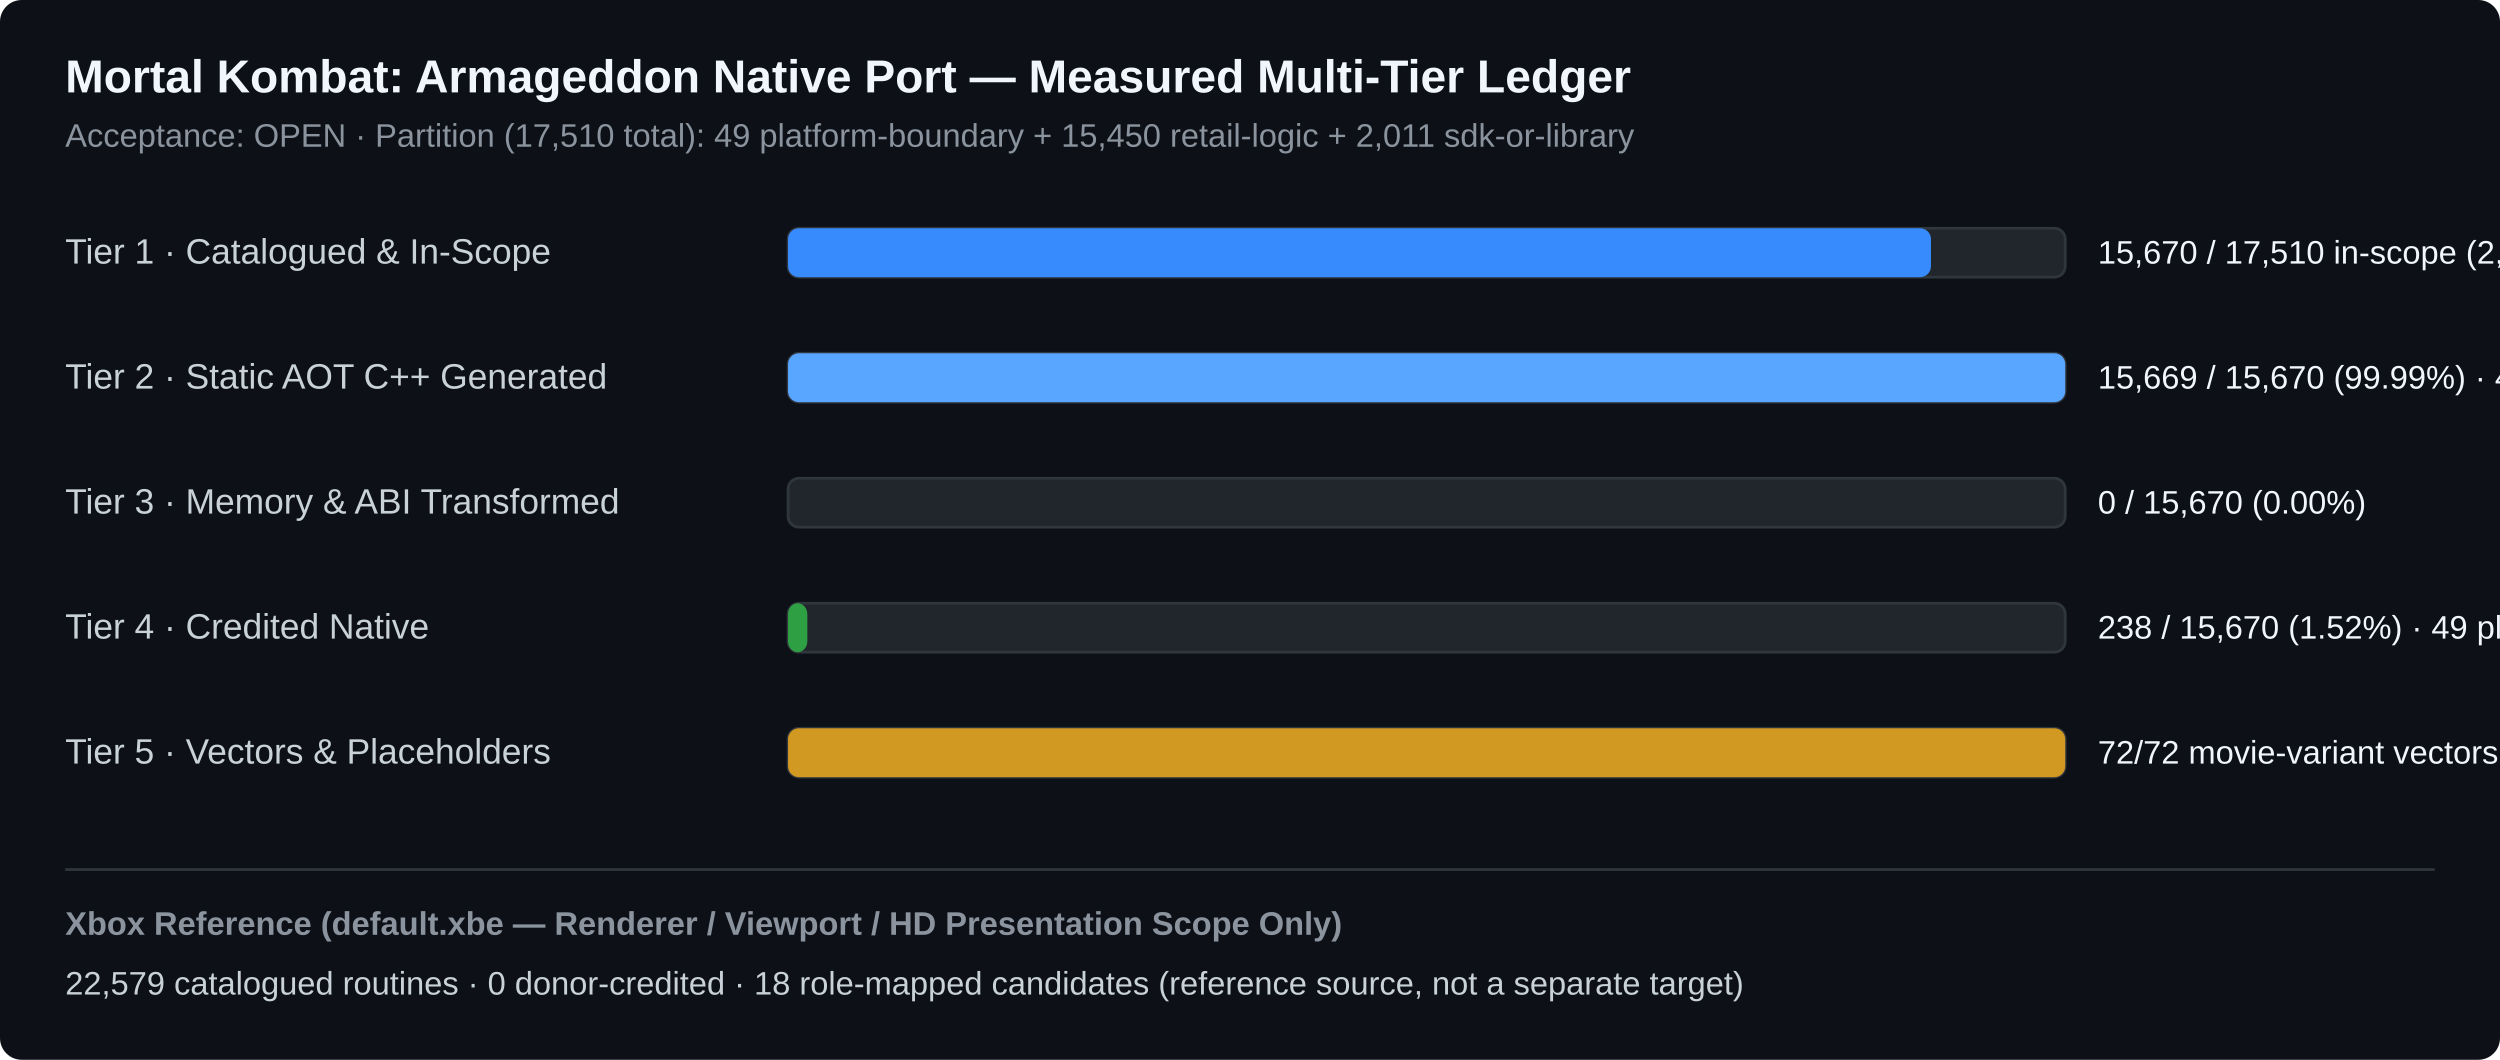
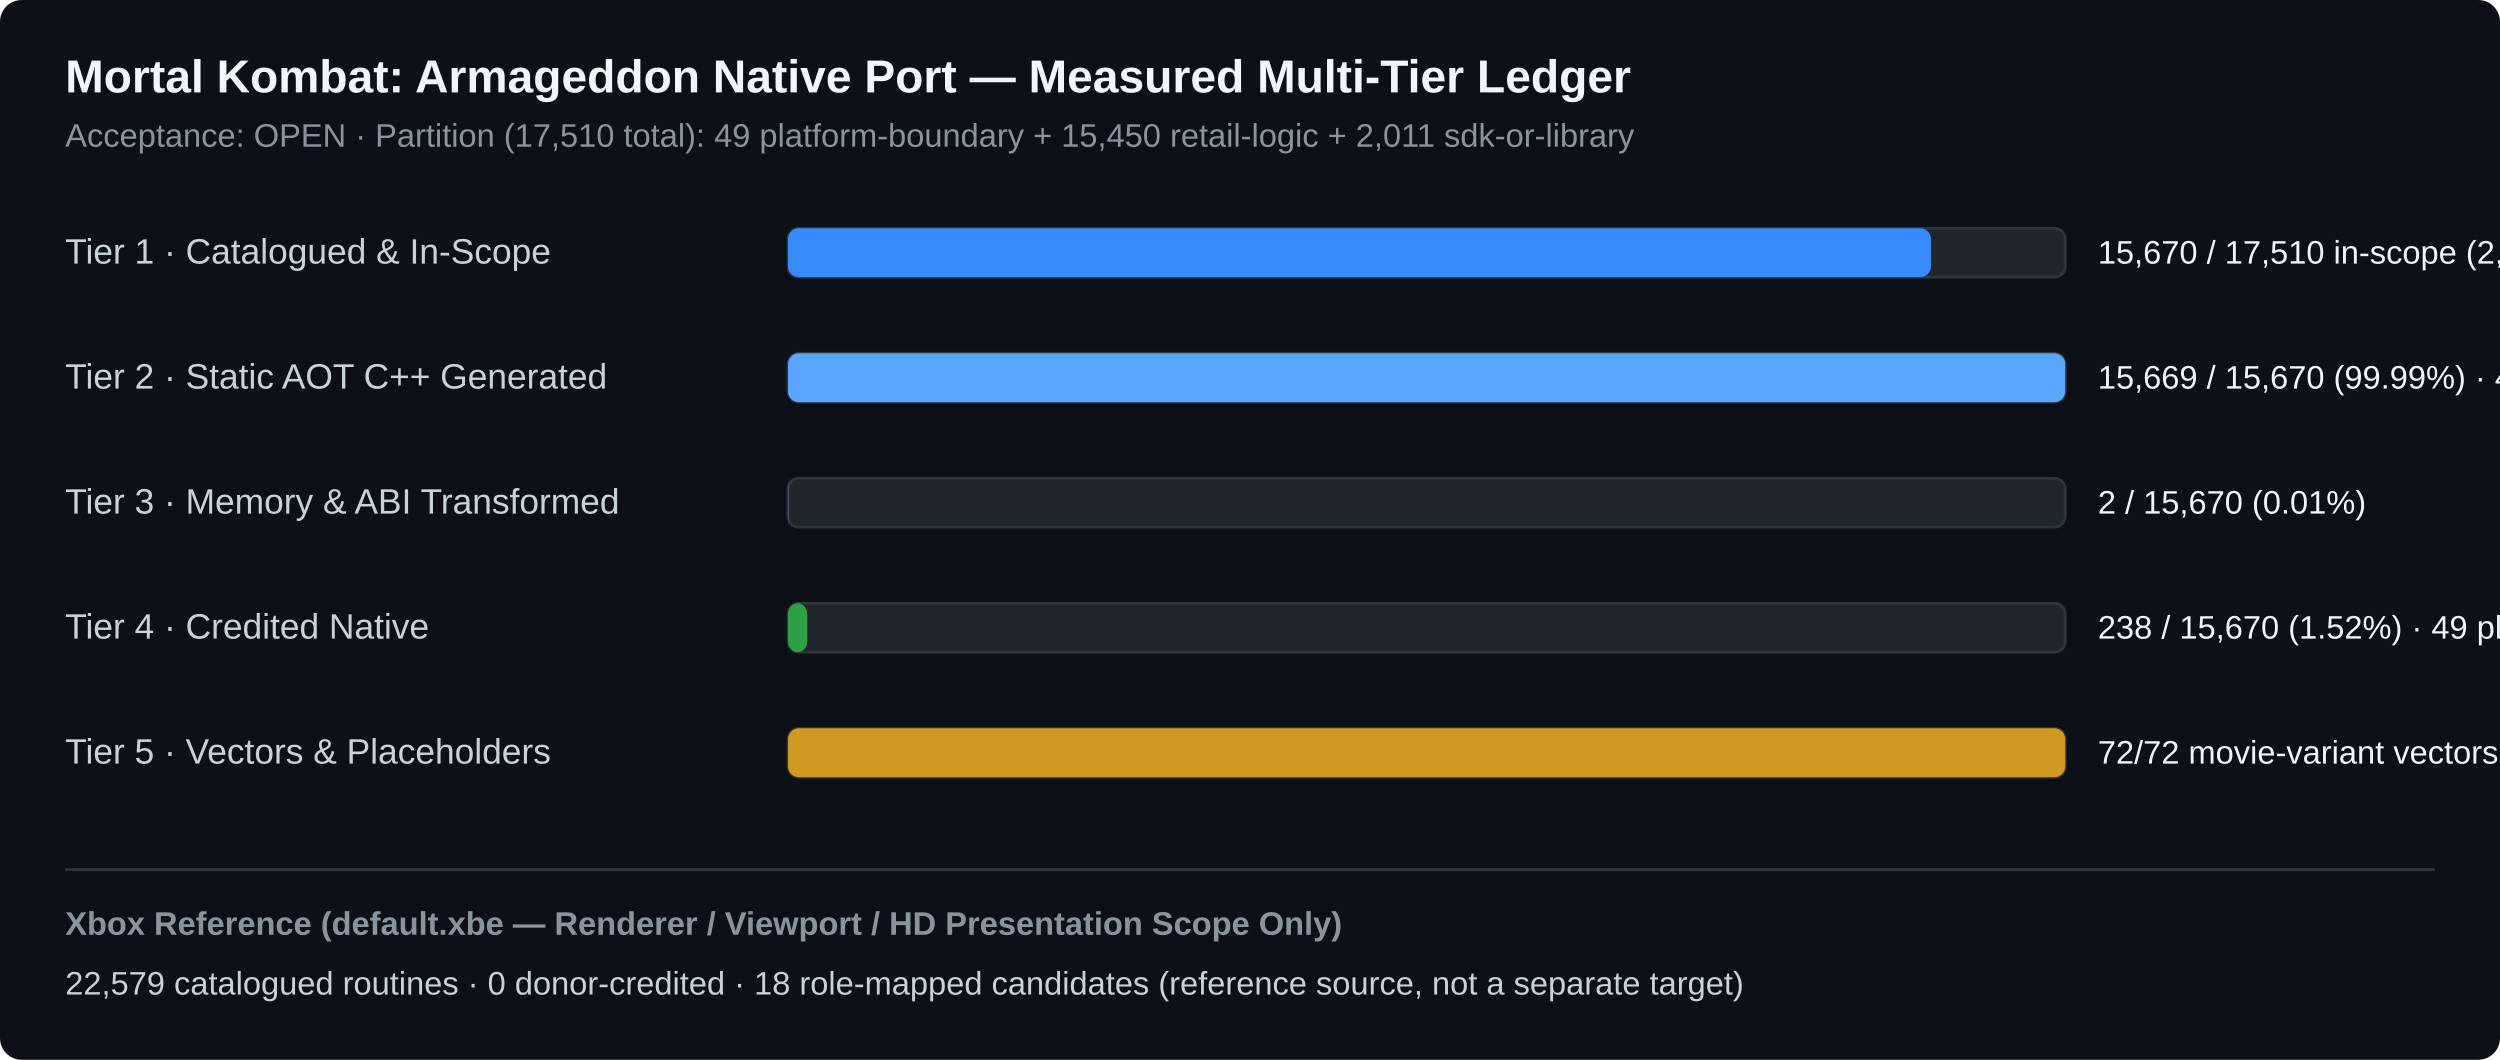
<svg xmlns="http://www.w3.org/2000/svg" width="920" height="390" viewBox="0 0 920 390">
  <rect width="920" height="390" rx="8" fill="#0d1117" />
  <text x="24" y="34" fill="#f0f6fc" font-family="Segoe UI, Arial, sans-serif" font-size="17" font-weight="600">Mortal Kombat: Armageddon Native Port — Measured Multi-Tier Ledger</text>
  <text x="24" y="54" fill="#8b949e" font-family="Segoe UI, Arial, sans-serif" font-size="12">Acceptance: OPEN · Partition (17,510 total): 49 platform-boundary + 15,450 retail-logic + 2,011 sdk-or-library</text>
  <text x="24" y="97" fill="#c9d1d9" font-family="Segoe UI, Arial, sans-serif" font-size="13" font-weight="500">Tier 1 · Catalogued &amp; In-Scope</text>
  <rect x="290" y="84" width="470" height="18" rx="4" fill="#21262d" stroke="#30363d" stroke-width="1" />
  <rect x="290" y="84" width="420.6" height="18" rx="4" fill="#388bfd" />
  <text x="772" y="97" fill="#f0f6fc" font-family="Segoe UI, Arial, sans-serif" font-size="12">15,670 / 17,510 in-scope (2,643 lib/non-exec)</text>
  <text x="24" y="143" fill="#c9d1d9" font-family="Segoe UI, Arial, sans-serif" font-size="13" font-weight="500">Tier 2 · Static AOT C++ Generated</text>
  <rect x="290" y="130" width="470" height="18" rx="4" fill="#21262d" stroke="#30363d" stroke-width="1" />
  <rect x="290" y="130" width="470.0" height="18" rx="4" fill="#58a6ff" />
  <text x="772" y="143" fill="#f0f6fc" font-family="Segoe UI, Arial, sans-serif" font-size="12">15,669 / 15,670 (99.99%) · 493 VU1 keys</text>
  <text x="24" y="189" fill="#c9d1d9" font-family="Segoe UI, Arial, sans-serif" font-size="13" font-weight="500">Tier 3 · Memory &amp; ABI Transformed</text>
  <rect x="290" y="176" width="470" height="18" rx="4" fill="#21262d" stroke="#30363d" stroke-width="1" />
-   <text x="772" y="189" fill="#f0f6fc" font-family="Segoe UI, Arial, sans-serif" font-size="12">0 / 15,670 (0.00%)</text>
+   <rect x="290" y="176" width="0.1" height="18" rx="4" fill="#a371f7" />
+   <text x="772" y="189" fill="#f0f6fc" font-family="Segoe UI, Arial, sans-serif" font-size="12">2 / 15,670 (0.01%)</text>
  <text x="24" y="235" fill="#c9d1d9" font-family="Segoe UI, Arial, sans-serif" font-size="13" font-weight="500">Tier 4 · Credited Native</text>
  <rect x="290" y="222" width="470" height="18" rx="4" fill="#21262d" stroke="#30363d" stroke-width="1" />
  <rect x="290" y="222" width="7.1" height="18" rx="4" fill="#2ea043" />
  <text x="772" y="235" fill="#f0f6fc" font-family="Segoe UI, Arial, sans-serif" font-size="12">238 / 15,670 (1.52%) · 49 plat / 189 retail</text>
  <text x="24" y="281" fill="#c9d1d9" font-family="Segoe UI, Arial, sans-serif" font-size="13" font-weight="500">Tier 5 · Vectors &amp; Placeholders</text>
  <rect x="290" y="268" width="470" height="18" rx="4" fill="#21262d" stroke="#30363d" stroke-width="1" />
  <rect x="290" y="268" width="470.0" height="18" rx="4" fill="#d29922" />
  <text x="772" y="281" fill="#f0f6fc" font-family="Segoe UI, Arial, sans-serif" font-size="12">72/72 movie-variant vectors · 26 placeholders OPEN</text>
  <line x1="24" y1="320" x2="896" y2="320" stroke="#30363d" stroke-width="1" />
  <text x="24" y="344" fill="#8b949e" font-family="Segoe UI, Arial, sans-serif" font-size="12" font-weight="600">Xbox Reference (default.xbe — Renderer / Viewport / HD Presentation Scope Only)</text>
  <text x="24" y="366" fill="#c9d1d9" font-family="Segoe UI, Arial, sans-serif" font-size="12">22,579 catalogued routines · 0 donor-credited · 18 role-mapped candidates (reference source, not a separate target)</text>
</svg>
